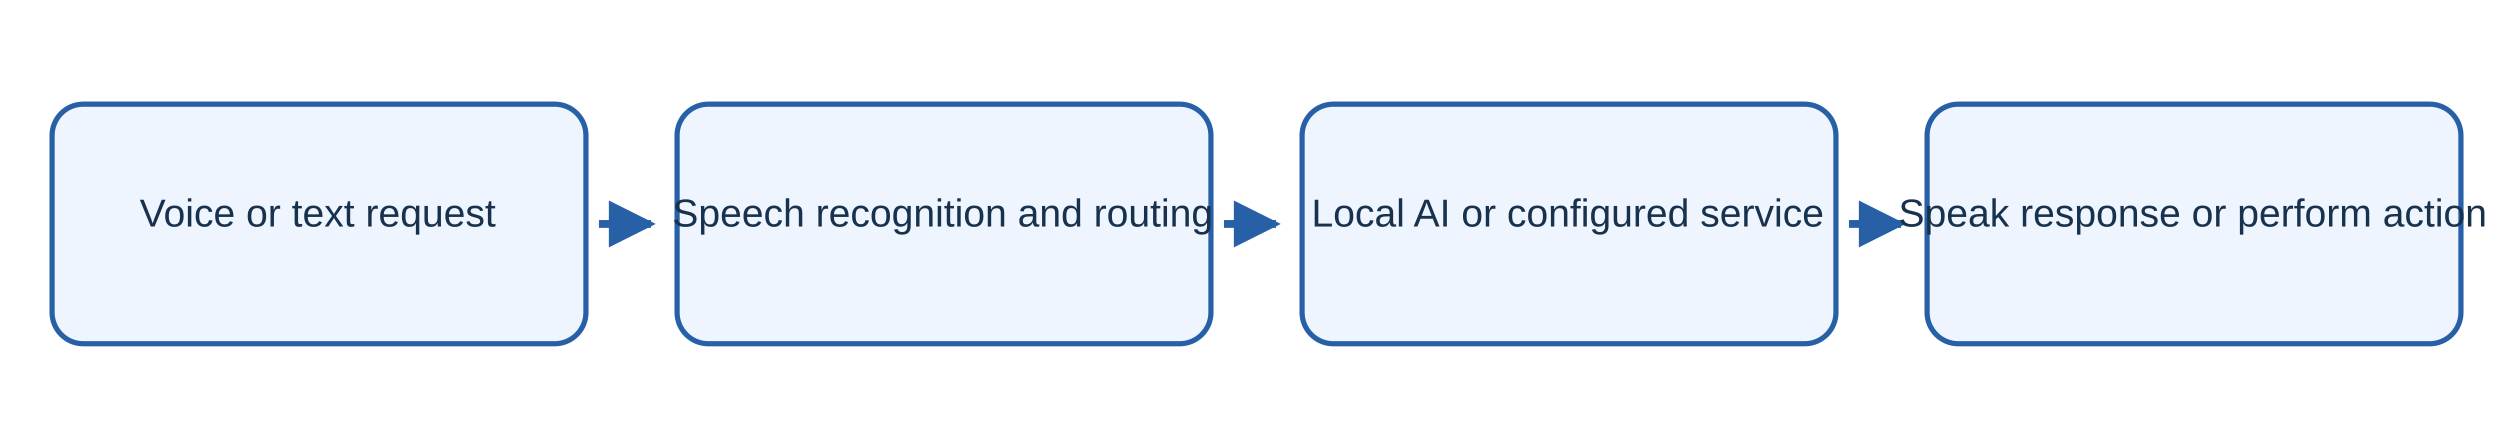
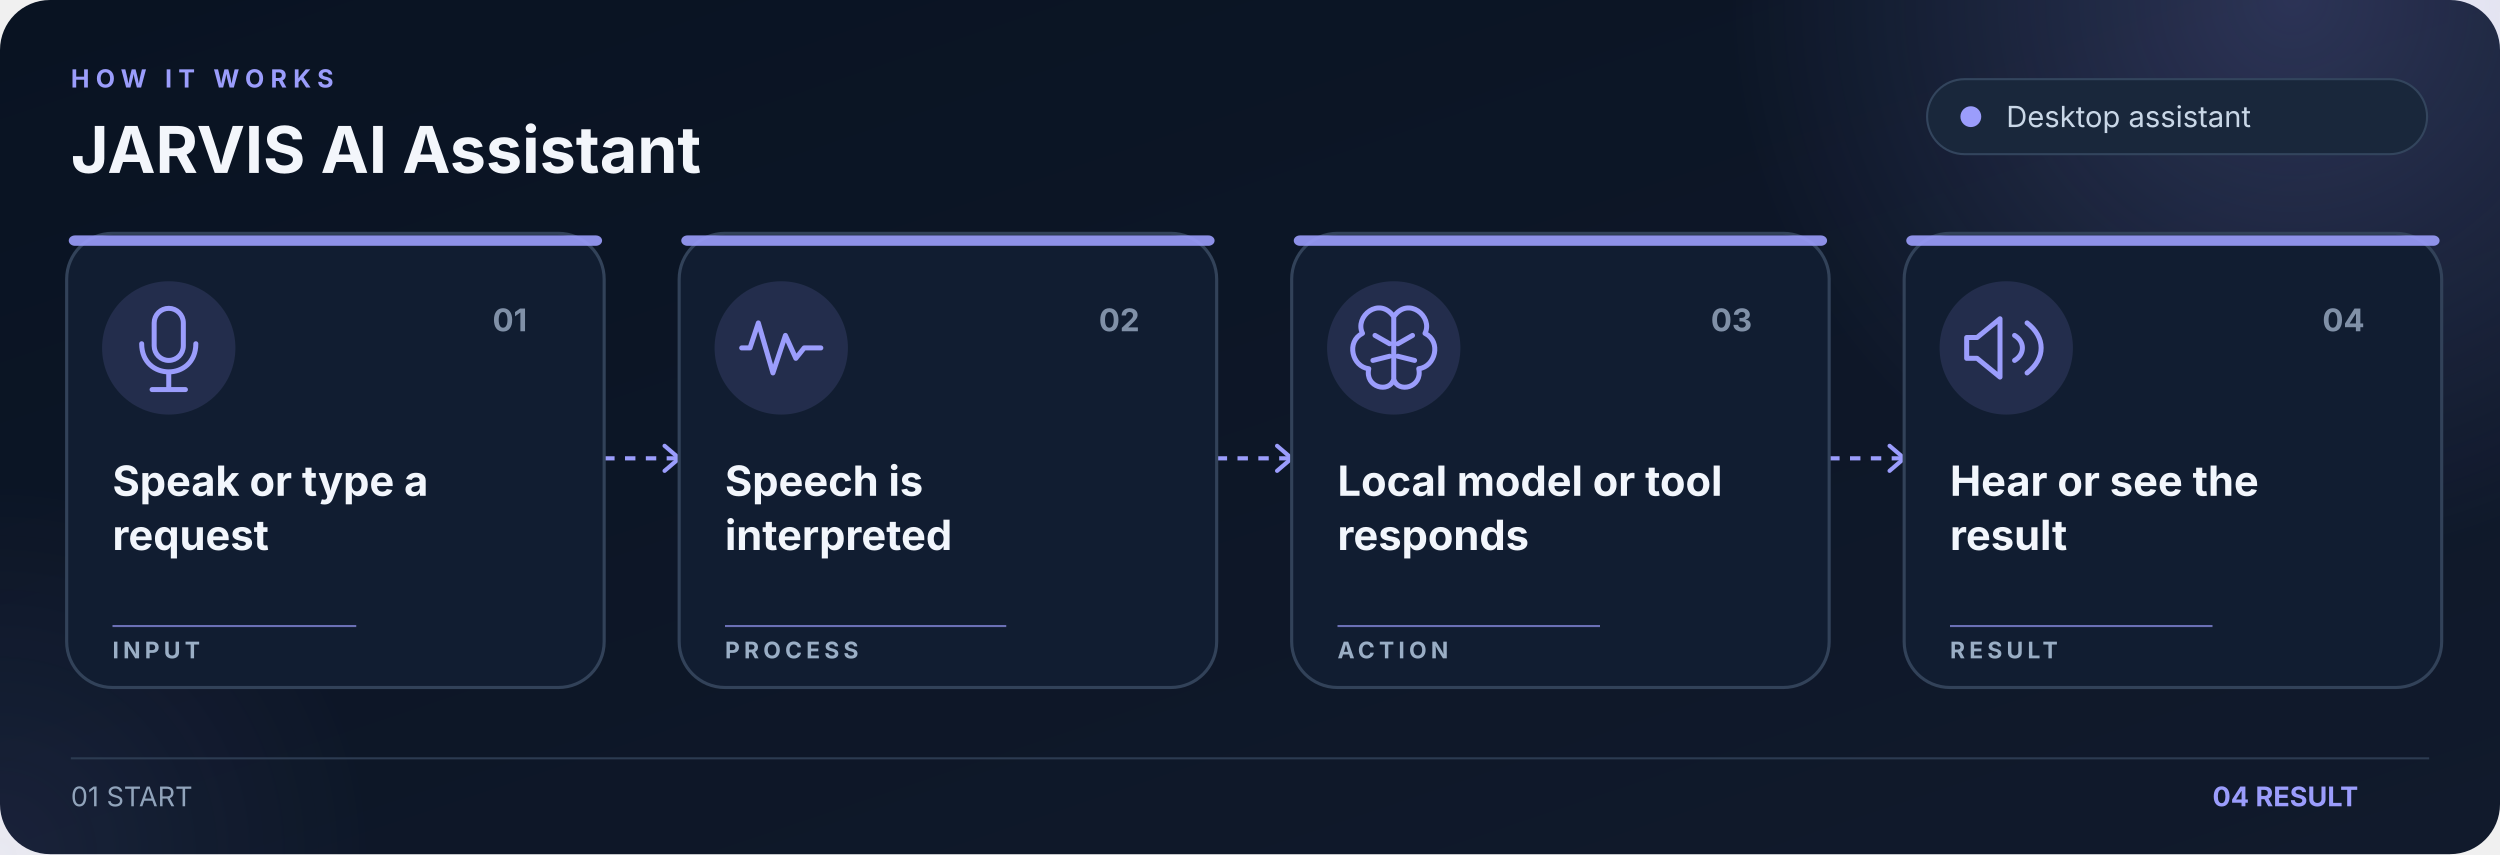
- <svg xmlns="http://www.w3.org/2000/svg" width="960" height="172" viewBox="0 0 960 172" role="img" aria-label="Workflow: Voice or text request, Speech recognition and routing, Local AI or configured service, Speak response or perform action">
+ <svg xmlns="http://www.w3.org/2000/svg" width="1200" height="410" viewBox="0 0 1200 410" role="img" aria-label="Workflow for JARVIS AI Assistant: Speak or type a request, Speech is interpreted, Local model or tool responds, Hear or see the result">
  <defs>
-     <marker id="arrow" viewBox="0 0 10 10" refX="9" refY="5" markerWidth="6" markerHeight="6" orient="auto">
-       <path d="M 0 0 L 10 5 L 0 10 z" fill="#2860a8" />
-     </marker>
+     <linearGradient id="bg" x2="1" y2="1">
+       <stop stop-color="#091322" />
+       <stop offset="1" stop-color="#111a2c" />
+     </linearGradient>
+     <radialGradient id="glow">
+       <stop stop-color="#9b9dfc" stop-opacity=".22" />
+       <stop offset="1" stop-color="#9b9dfc" stop-opacity="0" />
+     </radialGradient>
  </defs>
-   <rect width="960" height="172" fill="#ffffff" />
-   <rect x="20" y="40" width="205" height="92" rx="12" fill="#eef5ff" stroke="#2860a8" stroke-width="2" />
-   <text x="122" y="87" text-anchor="middle" fill="#18324d" font-family="Arial,sans-serif" font-size="15">Voice or text request</text>
-   <path d="M 230 86 h 20" stroke="#2860a8" stroke-width="3" marker-end="url(#arrow)" />
-   <rect x="260" y="40" width="205" height="92" rx="12" fill="#eef5ff" stroke="#2860a8" stroke-width="2" />
-   <text x="362" y="87" text-anchor="middle" fill="#18324d" font-family="Arial,sans-serif" font-size="15">Speech recognition and routing</text>
-   <path d="M 470 86 h 20" stroke="#2860a8" stroke-width="3" marker-end="url(#arrow)" />
-   <rect x="500" y="40" width="205" height="92" rx="12" fill="#eef5ff" stroke="#2860a8" stroke-width="2" />
-   <text x="602" y="87" text-anchor="middle" fill="#18324d" font-family="Arial,sans-serif" font-size="15">Local AI or configured service</text>
-   <path d="M 710 86 h 20" stroke="#2860a8" stroke-width="3" marker-end="url(#arrow)" />
-   <rect x="740" y="40" width="205" height="92" rx="12" fill="#eef5ff" stroke="#2860a8" stroke-width="2" />
-   <text x="842" y="87" text-anchor="middle" fill="#18324d" font-family="Arial,sans-serif" font-size="15">Speak response or perform action</text>
+   <style>
+ text { font-family: Inter, Arial, sans-serif; }
+ .flow { animation: move 1.2s linear infinite; }
+ .beacon { animation: pulse 2.2s ease-in-out infinite; }
+ @keyframes move { to { stroke-dashoffset: -20; } }
+ @keyframes pulse { 50% { opacity: .25; } }
+ @media (prefers-reduced-motion: reduce) { .flow,.beacon { animation: none; } }
+ </style>
+   <rect width="1200" height="410" rx="24" fill="url(#bg)" />
+   <circle cx="1100" cy="0" r="270" fill="url(#glow)" />
+   <circle cx="0" cy="410" r="180" fill="url(#glow)" opacity=".4" />
+   <text x="34" y="42" fill="#9b9dfc" font-size="12" font-weight="700" letter-spacing="3">HOW IT WORKS</text>
+   <text x="34" y="83" fill="#f3f6fb" font-size="31" font-weight="700">JARVIS AI Assistant</text>
+   <rect x="925" y="38" width="240" height="36" rx="18" fill="#19273b" stroke="#33455d" />
+   <circle class="beacon" cx="946" cy="56" r="5" fill="#9b9dfc" />
+   <text x="963" y="61" fill="#c9d7e7" font-size="14">Desktop assistant</text>
+   <path d="M290 220 H326" stroke="#9b9dfc" stroke-width="2" stroke-dasharray="5 5" class="flow" />
+   <path d="m319 214 7 6-7 6" fill="none" stroke="#9b9dfc" stroke-width="2" stroke-linecap="round" stroke-linejoin="round" />
+   <path d="M584 220 H620" stroke="#9b9dfc" stroke-width="2" stroke-dasharray="5 5" class="flow" />
+   <path d="m613 214 7 6-7 6" fill="none" stroke="#9b9dfc" stroke-width="2" stroke-linecap="round" stroke-linejoin="round" />
+   <path d="M878 220 H914" stroke="#9b9dfc" stroke-width="2" stroke-dasharray="5 5" class="flow" />
+   <path d="m907 214 7 6-7 6" fill="none" stroke="#9b9dfc" stroke-width="2" stroke-linecap="round" stroke-linejoin="round" />
+   <g class="card c0" aria-label="Step 1: Speak or type a request">
+     <rect x="32" y="112" width="258" height="218" rx="22" fill="#111d31" stroke="#324259" stroke-width="1.5" />
+     <rect x="33" y="113" width="256" height="5" rx="3" fill="#9b9dfc" opacity=".9" />
+     <circle cx="81" cy="167" r="32" fill="#9b9dfc" opacity=".13" />
+     <g transform="translate(57 143)" fill="none" stroke="#9b9dfc" stroke-width="2.4" stroke-linecap="round" stroke-linejoin="round">
+       <rect x="17" y="5" width="14" height="25" rx="7" />
+       <path d="M11 22c0 18 26 18 26 0M24 36v8M16 44h16" />
+     </g>
+     <text x="253" y="159" text-anchor="end" fill="#8090a7" font-size="15" font-weight="700">01</text>
+     <text x="54" y="238" fill="#f2f6fc" font-size="20" font-weight="650">
+       <tspan x="54" dy="0">Speak or type a</tspan>
+       <tspan x="54" dy="26">request</tspan>
+     </text>
+     <rect x="54" y="300" width="117" height="1" fill="#9b9dfc" opacity=".65" />
+     <text x="54" y="316" fill="#9aaec5" font-size="11" font-weight="700" letter-spacing="2">INPUT</text>
+   </g>
+   <g class="card c1" aria-label="Step 2: Speech is interpreted">
+     <rect x="326" y="112" width="258" height="218" rx="22" fill="#111d31" stroke="#324259" stroke-width="1.5" />
+     <rect x="327" y="113" width="256" height="5" rx="3" fill="#9b9dfc" opacity=".9" />
+     <circle cx="375" cy="167" r="32" fill="#9b9dfc" opacity=".13" />
+     <g transform="translate(351 143)" fill="none" stroke="#9b9dfc" stroke-width="2.4" stroke-linecap="round" stroke-linejoin="round">
+       <path d="M5 24h4l4-12 7 24 6-18 5 11 4-5h8" />
+     </g>
+     <text x="547" y="159" text-anchor="end" fill="#8090a7" font-size="15" font-weight="700">02</text>
+     <text x="348" y="238" fill="#f2f6fc" font-size="20" font-weight="650">
+       <tspan x="348" dy="0">Speech is</tspan>
+       <tspan x="348" dy="26">interpreted</tspan>
+     </text>
+     <rect x="348" y="300" width="135" height="1" fill="#9b9dfc" opacity=".65" />
+     <text x="348" y="316" fill="#9aaec5" font-size="11" font-weight="700" letter-spacing="2">PROCESS</text>
+   </g>
+   <g class="card c2" aria-label="Step 3: Local model or tool responds">
+     <rect x="620" y="112" width="258" height="218" rx="22" fill="#111d31" stroke="#324259" stroke-width="1.5" />
+     <rect x="621" y="113" width="256" height="5" rx="3" fill="#9b9dfc" opacity=".9" />
+     <circle cx="669" cy="167" r="32" fill="#9b9dfc" opacity=".13" />
+     <g transform="translate(645 143)" fill="none" stroke="#9b9dfc" stroke-width="2.4" stroke-linecap="round" stroke-linejoin="round">
+       <path d="M24 9c-7-10-19 0-15 8-8 4-5 16 3 17-2 9 10 12 12 5 2 7 14 4 12-5 8-1 11-13 3-17 4-8-8-18-15-8v30M15 18l7 4m11-4-7 4M14 30l8-2m12 2-8-2" />
+     </g>
+     <text x="841" y="159" text-anchor="end" fill="#8090a7" font-size="15" font-weight="700">03</text>
+     <text x="642" y="238" fill="#f2f6fc" font-size="20" font-weight="650">
+       <tspan x="642" dy="0">Local model or tool</tspan>
+       <tspan x="642" dy="26">responds</tspan>
+     </text>
+     <rect x="642" y="300" width="126" height="1" fill="#9b9dfc" opacity=".65" />
+     <text x="642" y="316" fill="#9aaec5" font-size="11" font-weight="700" letter-spacing="2">ACTION</text>
+   </g>
+   <g class="card c3" aria-label="Step 4: Hear or see the result">
+     <rect x="914" y="112" width="258" height="218" rx="22" fill="#111d31" stroke="#324259" stroke-width="1.5" />
+     <rect x="915" y="113" width="256" height="5" rx="3" fill="#9b9dfc" opacity=".9" />
+     <circle cx="963" cy="167" r="32" fill="#9b9dfc" opacity=".13" />
+     <g transform="translate(939 143)" fill="none" stroke="#9b9dfc" stroke-width="2.4" stroke-linecap="round" stroke-linejoin="round">
+       <path d="M10 19H5v10h5l11 9V10zM28 18c5 3 5 9 0 12M34 12c9 7 9 17 0 24" />
+     </g>
+     <text x="1135" y="159" text-anchor="end" fill="#8090a7" font-size="15" font-weight="700">04</text>
+     <text x="936" y="238" fill="#f2f6fc" font-size="20" font-weight="650">
+       <tspan x="936" dy="0">Hear or see the</tspan>
+       <tspan x="936" dy="26">result</tspan>
+     </text>
+     <rect x="936" y="300" width="126" height="1" fill="#9b9dfc" opacity=".65" />
+     <text x="936" y="316" fill="#9aaec5" font-size="11" font-weight="700" letter-spacing="2">RESULT</text>
+   </g>
+   <path d="M34 364 H1166" stroke="#2c3b51" stroke-width="1" />
+   <text x="34" y="387" fill="#91a4bb" font-size="13">01  START</text>
+   <text x="1062" y="387" fill="#9b9dfc" font-size="13" font-weight="700">04  RESULT</text>
</svg>
